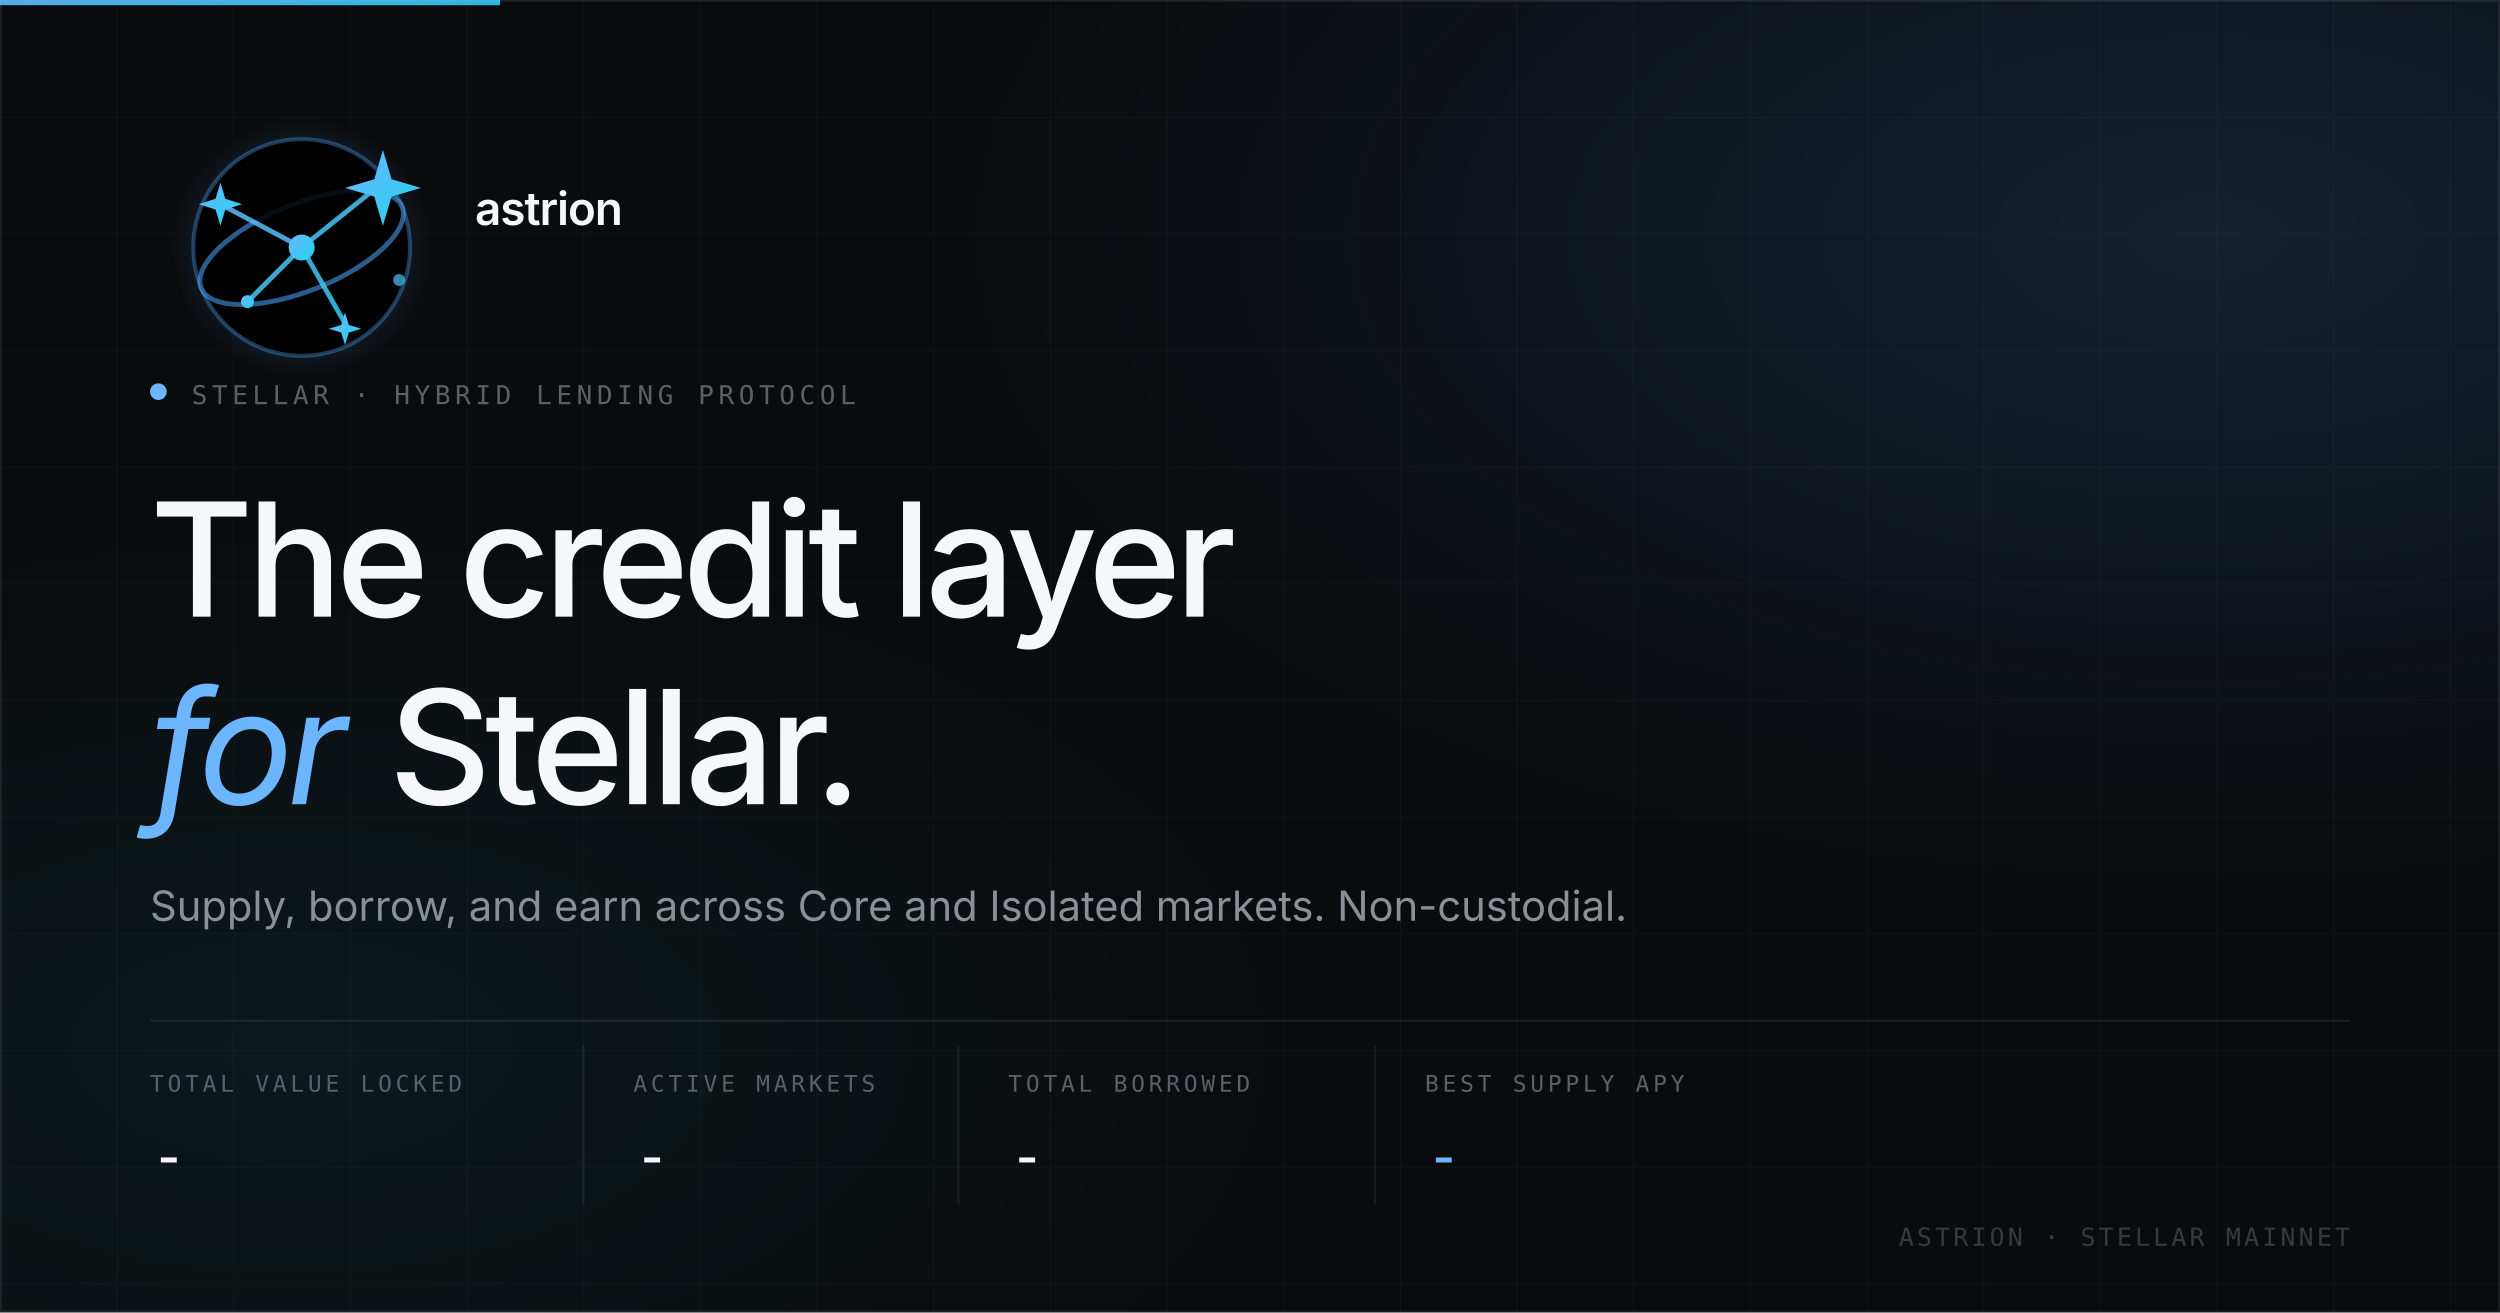
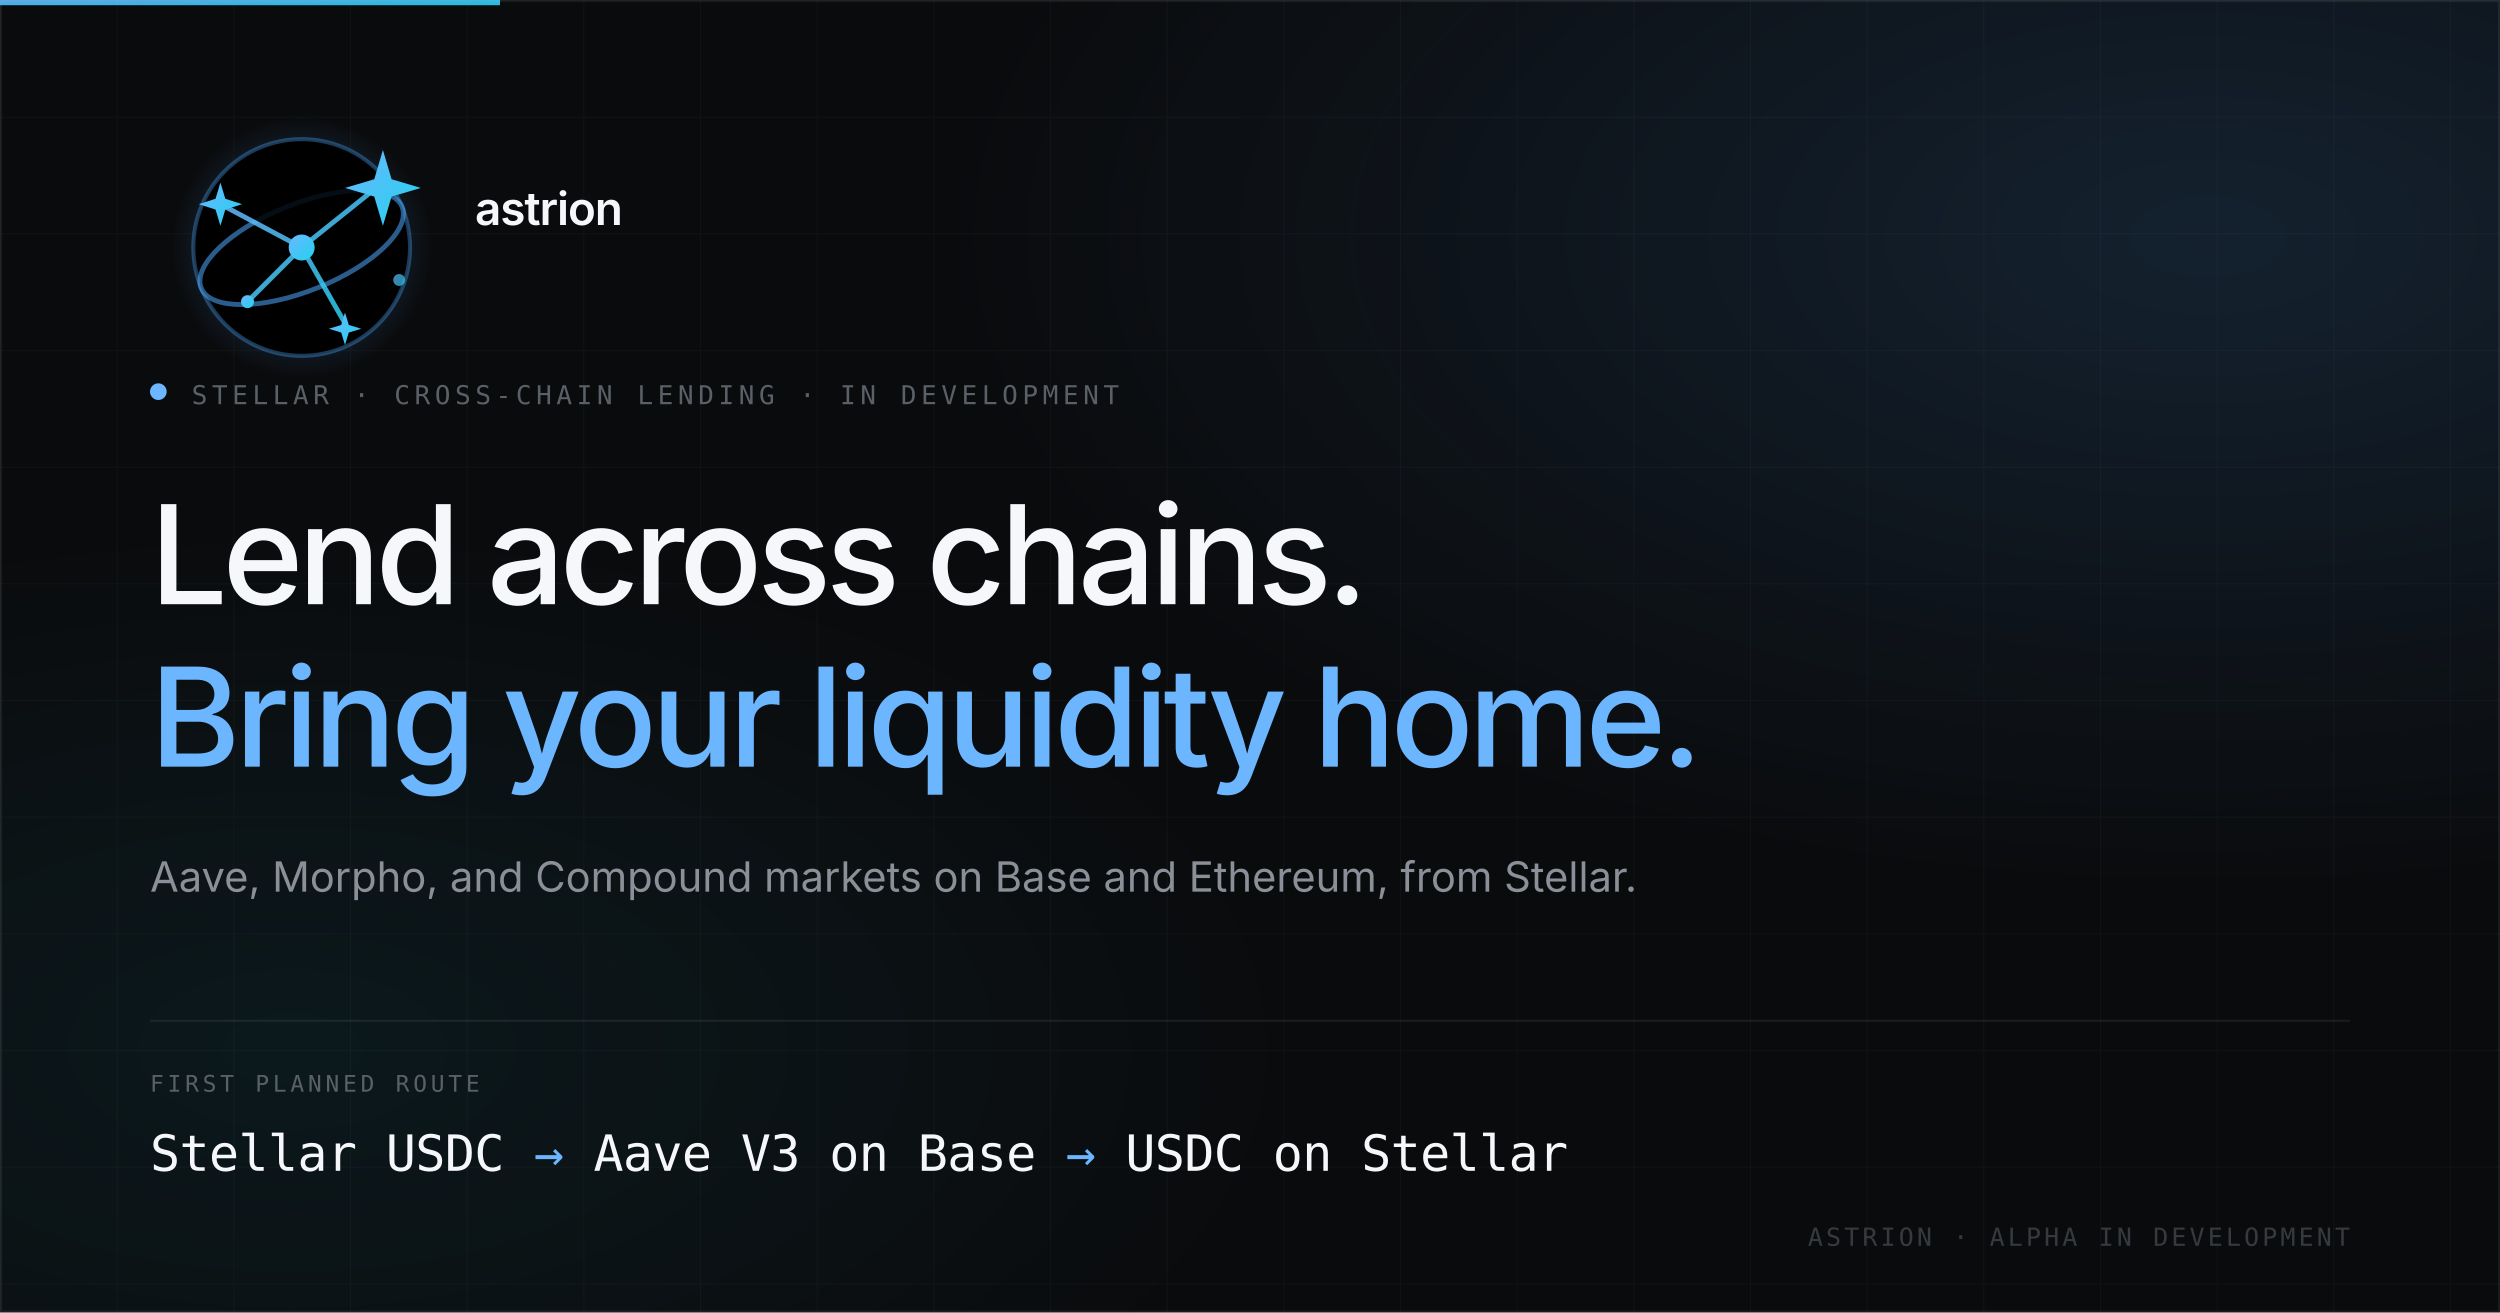
<svg xmlns="http://www.w3.org/2000/svg" width="1200" height="630" viewBox="0 0 1200 630">
  <defs>
    <radialGradient id="glowTR" cx="88%" cy="18%" r="50%">
      <stop offset="0%" stop-color="#4DA8FF" stop-opacity="0.14" />
      <stop offset="100%" stop-color="#4DA8FF" stop-opacity="0" />
    </radialGradient>
    <radialGradient id="glowBL" cx="12%" cy="80%" r="40%">
      <stop offset="0%" stop-color="#22D3EE" stop-opacity="0.07" />
      <stop offset="100%" stop-color="#22D3EE" stop-opacity="0" />
    </radialGradient>
    <pattern id="grid" width="56" height="56" patternUnits="userSpaceOnUse">
      <path d="M56 0L0 0 0 56" fill="none" stroke="rgba(255,255,255,0.03)" stroke-width="1" />
    </pattern>
    <linearGradient id="ml" x1="0" y1="0" x2="1" y2="1">
      <stop offset="0%" stop-color="#6CB6FF" />
      <stop offset="100%" stop-color="#22D3EE" />
    </linearGradient>
    <radialGradient id="mg" cx="0.5" cy="0.5" r="0.5">
      <stop offset="0%" stop-color="#4DA8FF" stop-opacity="0.45" />
      <stop offset="100%" stop-color="#4DA8FF" stop-opacity="0" />
    </radialGradient>
  </defs>
  <rect width="1200" height="630" fill="#0A0B0D" />
  <rect width="1200" height="630" fill="url(#grid)" />
  <rect width="1200" height="630" fill="url(#glowTR)" />
  <rect width="1200" height="630" fill="url(#glowBL)" />
  <rect x="0.5" y="0.5" width="1199" height="629" fill="none" stroke="rgba(255,255,255,0.07)" stroke-width="1" />
  <rect x="0" y="0" width="240" height="2.5" fill="url(#ml)" opacity="0.9" />
  <g transform="translate(72, 46) scale(2.6)">
    <g transform="translate(2 2)">
      <circle cx="26" cy="26" r="24" fill="url(#mg)" />
      <ellipse cx="26" cy="26" rx="20" ry="20" stroke="rgba(77,168,255,0.35)" stroke-width="0.75" />
      <ellipse cx="26" cy="26" rx="20" ry="8" stroke="rgba(77,168,255,0.55)" stroke-width="0.9" transform="rotate(-22 26 26)" />
      <path d="M11 18 L26 26 L41 14 M26 26 L34 40 M26 26 L16 36" stroke="url(#ml)" stroke-width="0.9" stroke-linecap="round" opacity="0.85" />
      <g fill="url(#ml)">
        <path d="M41 8 L42.6 13.4 L48 15 L42.6 16.6 L41 22 L39.4 16.6 L34 15 L39.4 13.4 Z" />
        <path d="M11 14 L11.9 17 L15 18 L11.9 19 L11 22 L10.1 19 L7 18 L10.1 17 Z" />
        <circle cx="26" cy="26" r="2.4" />
        <path d="M34 38 L34.7 40.3 L37 41 L34.7 41.7 L34 44 L33.3 41.7 L31 41 L33.3 40.3 Z" />
        <circle cx="16" cy="36" r="1.2" />
        <circle cx="44" cy="32" r="1.1" opacity="0.7" />
      </g>
    </g>
  </g>
  <text x="228" y="108" font-family="Inter, ui-sans-serif, system-ui, sans-serif" font-size="22" font-weight="600" letter-spacing="-0.5" fill="#F5F7FB">astrion</text>
  <circle cx="76" cy="188" r="4" fill="#6CB6FF" />
-   <text x="92" y="194" font-family="ui-monospace, 'SF Mono', Menlo, monospace" font-size="12.5" font-weight="400" letter-spacing="2.2" fill="#5A6068">STELLAR · HYBRID LENDING PROTOCOL</text>
-   <text x="72" y="296" font-family="Inter, ui-sans-serif, system-ui, sans-serif" font-size="76" font-weight="500" letter-spacing="-3" fill="#F5F7FB">The credit layer</text>
-   <text x="72" y="386" font-family="Inter, ui-sans-serif, system-ui, sans-serif" font-size="76" font-weight="500" letter-spacing="-3" fill="#F5F7FB">
-     <tspan font-style="italic" font-weight="400" fill="#6CB6FF">for</tspan>
-     <tspan> Stellar.</tspan>
-   </text>
-   <text x="72" y="442" font-family="Inter, ui-sans-serif, system-ui, sans-serif" font-size="20" font-weight="400" fill="#8A8F98">Supply, borrow, and earn across Core and Isolated markets. Non-custodial.</text>
+   <text x="92" y="194" font-family="ui-monospace, 'SF Mono', Menlo, monospace" font-size="12.5" font-weight="400" letter-spacing="2.2" fill="#5A6068">STELLAR · CROSS-CHAIN LENDING · IN DEVELOPMENT</text>
+   <text x="72" y="290" font-family="Inter, ui-sans-serif, system-ui, sans-serif" font-size="66" font-weight="500" letter-spacing="-2.5" fill="#F5F7FB">Lend across chains.</text>
+   <text x="72" y="368" font-family="Inter, ui-sans-serif, system-ui, sans-serif" font-size="66" font-weight="500" letter-spacing="-2.5" fill="#6CB6FF">Bring your liquidity home.</text>
+   <text x="72" y="428" font-family="Inter, ui-sans-serif, system-ui, sans-serif" font-size="20" font-weight="400" fill="#8A8F98">Aave, Morpho, and Compound markets on Base and Ethereum, from Stellar.</text>
  <line x1="72" y1="490" x2="1128" y2="490" stroke="rgba(255,255,255,0.07)" stroke-width="1" />
-   <text x="72" y="524" font-family="ui-monospace, 'SF Mono', Menlo, monospace" font-size="11" font-weight="400" letter-spacing="1.8" fill="#5A6068">TOTAL VALUE LOCKED</text>
-   <text x="72" y="565" font-family="ui-monospace, 'SF Mono', Menlo, monospace" font-size="30" font-weight="400" letter-spacing="-0.5" fill="#F5F7FB">-</text>
-   <line x1="280" y1="502" x2="280" y2="578" stroke="rgba(255,255,255,0.07)" stroke-width="1" />
-   <text x="304" y="524" font-family="ui-monospace, 'SF Mono', Menlo, monospace" font-size="11" font-weight="400" letter-spacing="1.8" fill="#5A6068">ACTIVE MARKETS</text>
-   <text x="304" y="565" font-family="ui-monospace, 'SF Mono', Menlo, monospace" font-size="30" font-weight="400" letter-spacing="-0.5" fill="#F5F7FB">-</text>
-   <line x1="460" y1="502" x2="460" y2="578" stroke="rgba(255,255,255,0.07)" stroke-width="1" />
-   <text x="484" y="524" font-family="ui-monospace, 'SF Mono', Menlo, monospace" font-size="11" font-weight="400" letter-spacing="1.8" fill="#5A6068">TOTAL BORROWED</text>
-   <text x="484" y="565" font-family="ui-monospace, 'SF Mono', Menlo, monospace" font-size="30" font-weight="400" letter-spacing="-0.5" fill="#F5F7FB">-</text>
-   <line x1="660" y1="502" x2="660" y2="578" stroke="rgba(255,255,255,0.07)" stroke-width="1" />
-   <text x="684" y="524" font-family="ui-monospace, 'SF Mono', Menlo, monospace" font-size="11" font-weight="400" letter-spacing="1.8" fill="#5A6068">BEST SUPPLY APY</text>
-   <text x="684" y="565" font-family="ui-monospace, 'SF Mono', Menlo, monospace" font-size="30" font-weight="400" letter-spacing="-0.5" fill="#6CB6FF">-</text>
-   <text x="1128" y="598" font-family="ui-monospace, 'SF Mono', Menlo, monospace" font-size="12" font-weight="400" letter-spacing="1.5" fill="rgba(90,96,104,0.55)" text-anchor="end">ASTRION · STELLAR MAINNET</text>
+   <text x="72" y="524" font-family="ui-monospace, 'SF Mono', Menlo, monospace" font-size="11" font-weight="400" letter-spacing="1.8" fill="#5A6068">FIRST PLANNED ROUTE</text>
+   <text x="72" y="562" font-family="ui-monospace, 'SF Mono', Menlo, monospace" font-size="24" font-weight="400" letter-spacing="-0.3" fill="#F5F7FB">Stellar USDC <tspan fill="#6CB6FF">→</tspan> Aave V3 on Base <tspan fill="#6CB6FF">→</tspan> USDC on Stellar</text>
+   <text x="1128" y="598" font-family="ui-monospace, 'SF Mono', Menlo, monospace" font-size="12" font-weight="400" letter-spacing="1.5" fill="rgba(90,96,104,0.55)" text-anchor="end">ASTRION · ALPHA IN DEVELOPMENT</text>
</svg>
